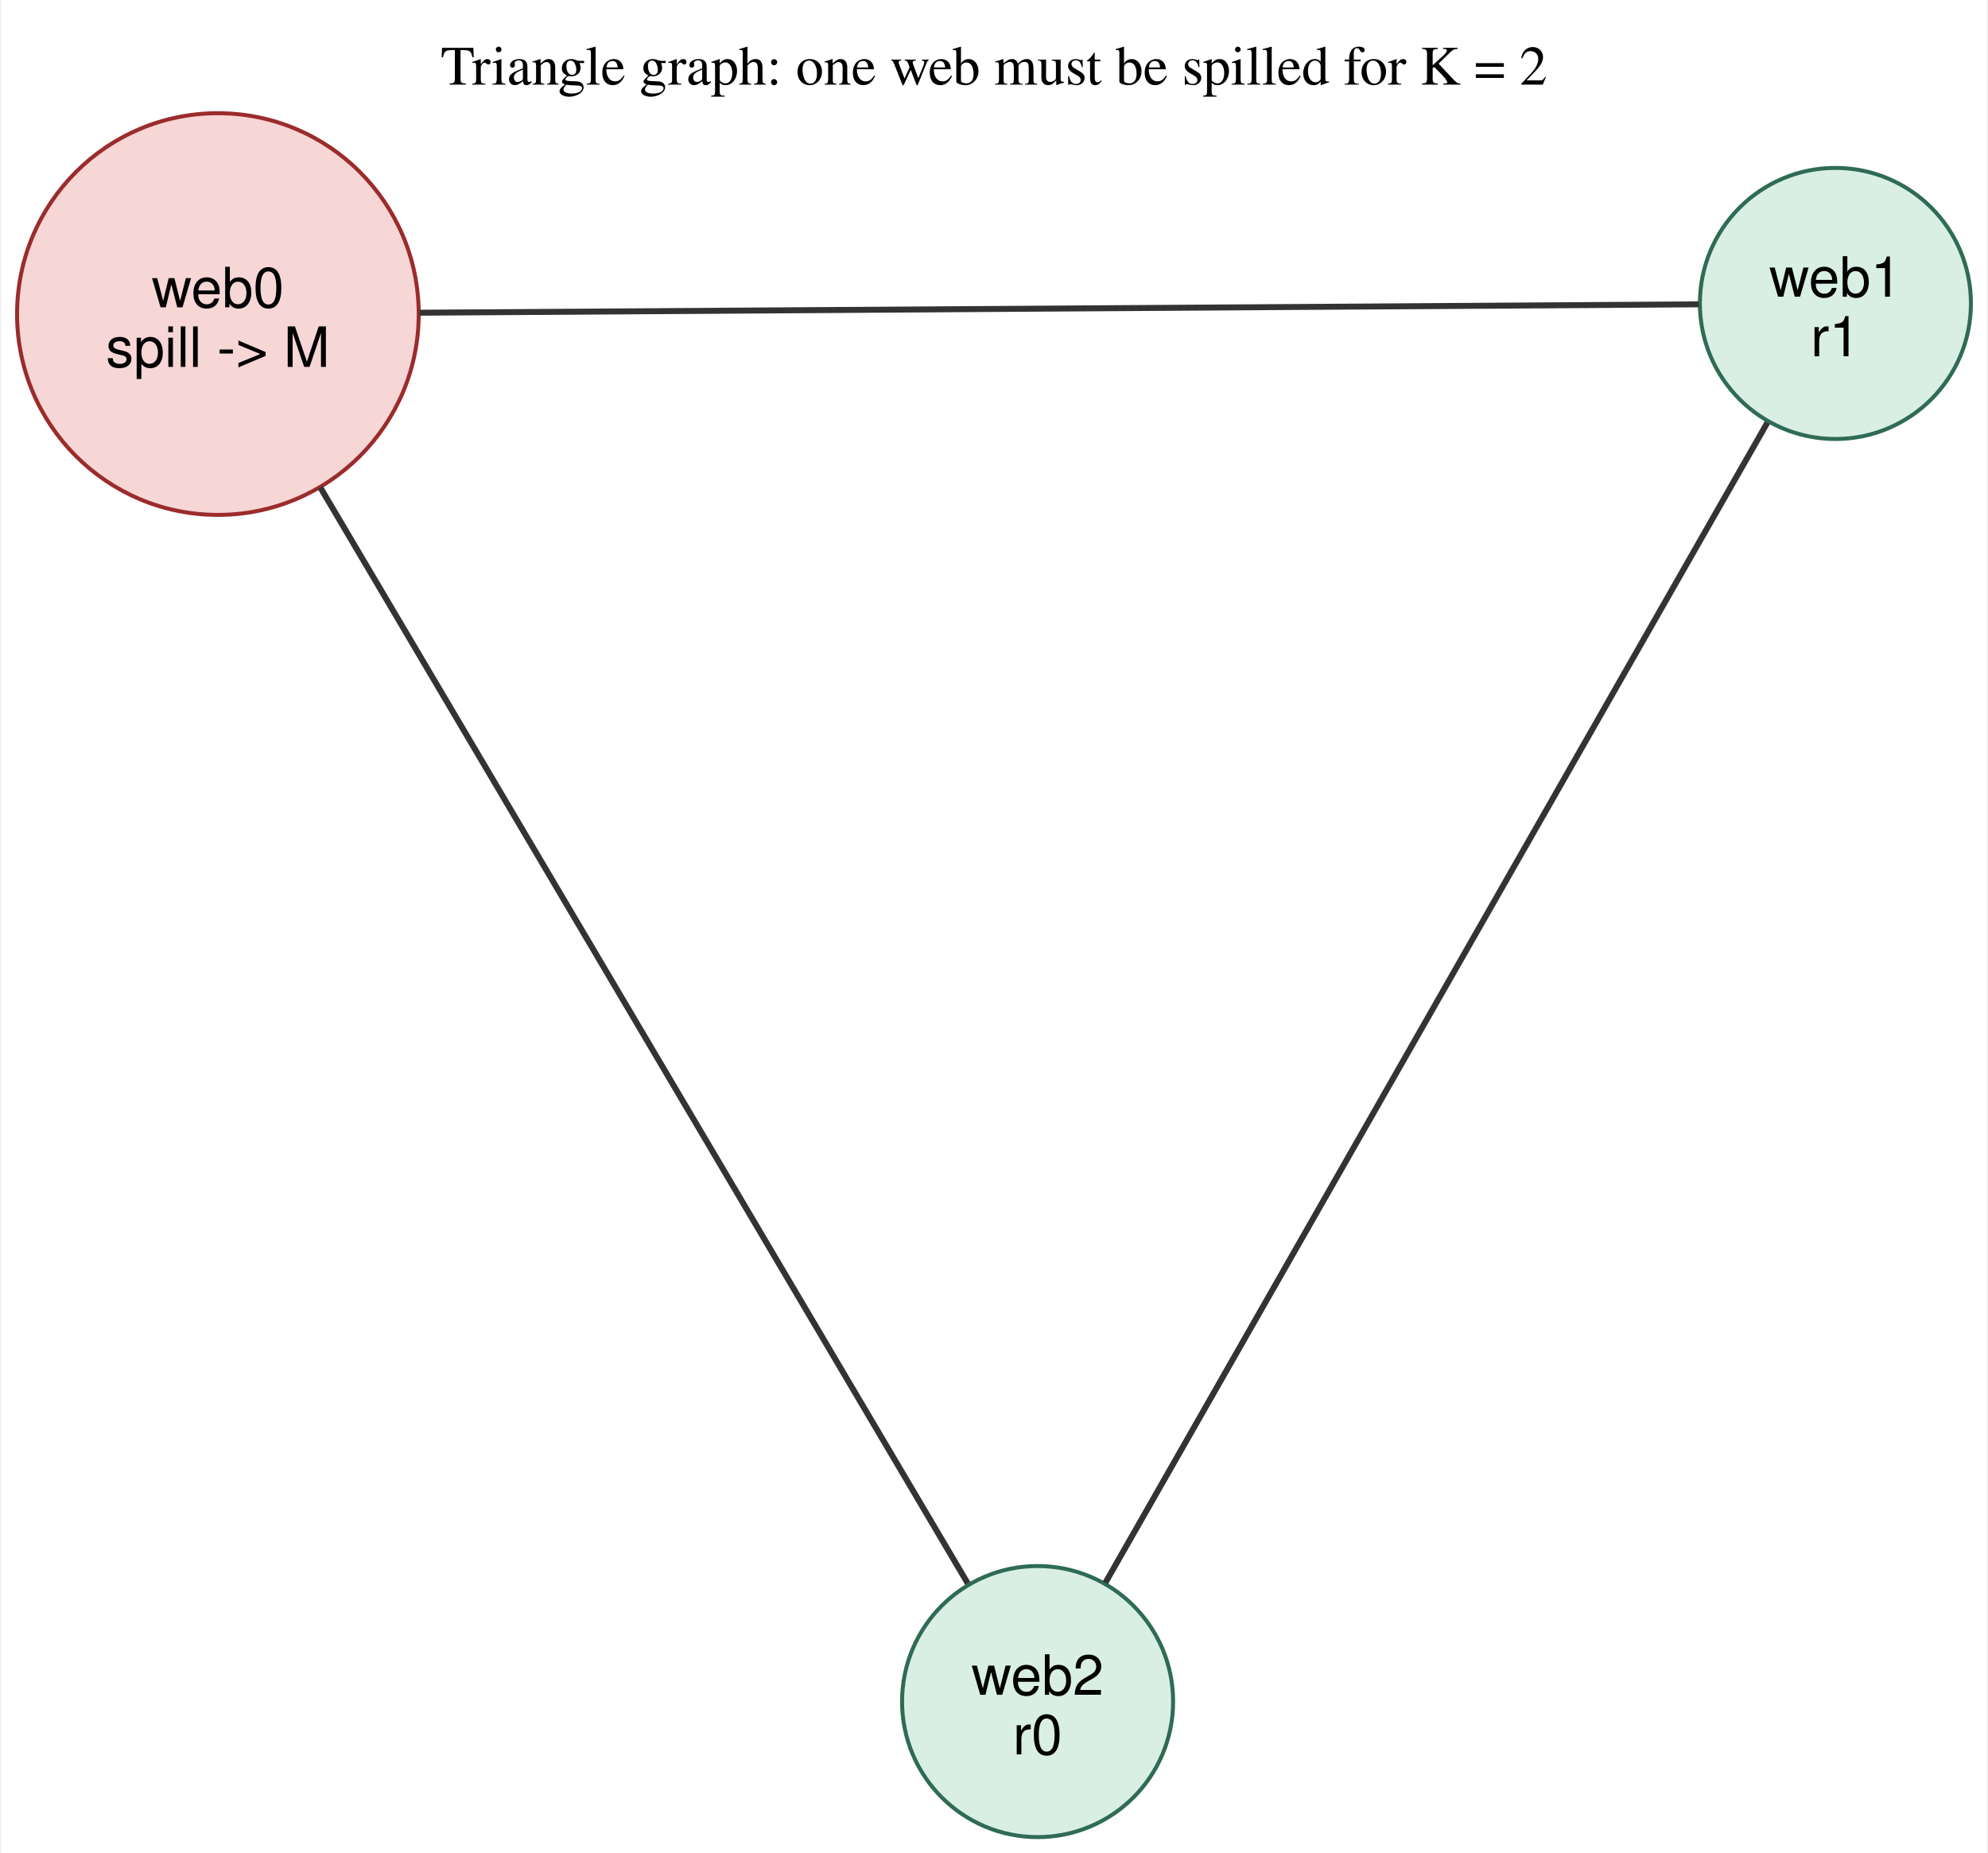
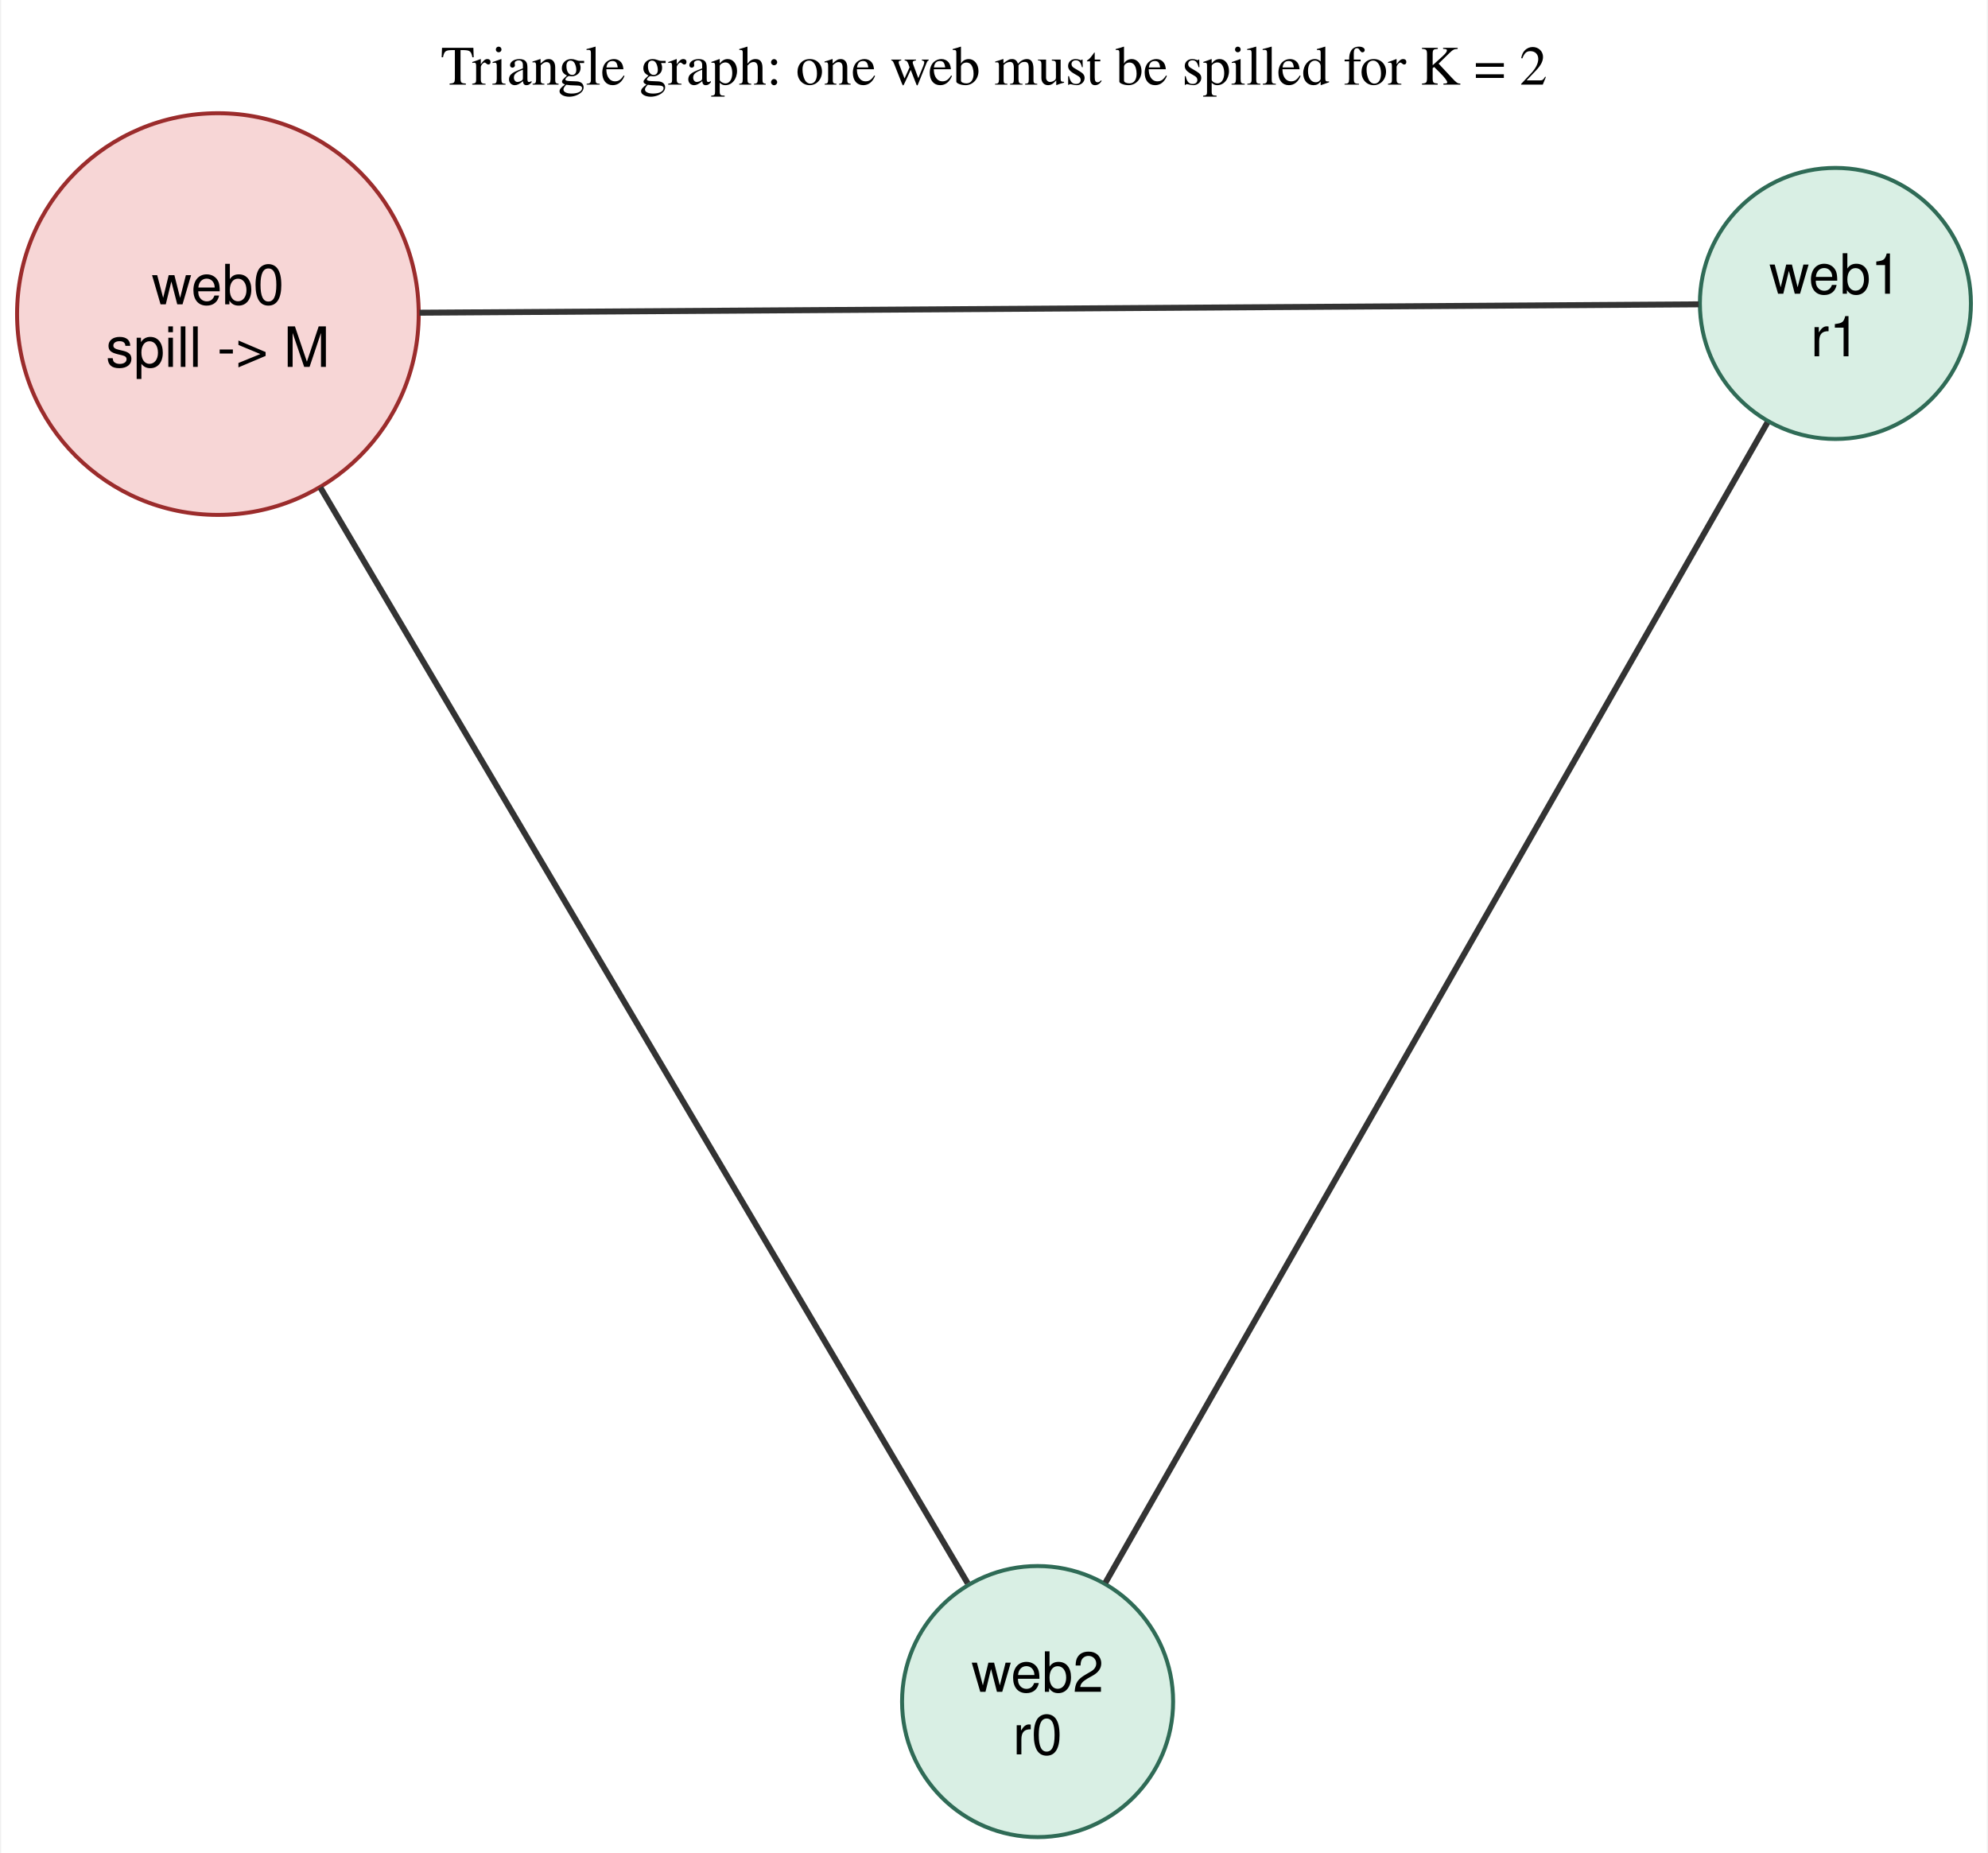
<svg xmlns="http://www.w3.org/2000/svg" width="500pt" height="466pt" viewBox="0.00 0.00 499.91 466.47">
  <g id="graph0" class="graph" transform="scale(1 1) rotate(0) translate(4 462.47)">
    <polygon fill="white" stroke="none" points="-4,4 -4,-462.47 495.91,-462.47 495.91,4 -4,4" />
    <text text-anchor="middle" x="245.95" y="-441.17" font-family="Times,serif" font-size="14.00">Triangle graph: one web must be spilled for K = 2</text>
    <g id="node1" class="node">
      <ellipse fill="#f7d6d6" stroke="#9b2c2c" cx="50.56" cy="-383.41" rx="50.56" ry="50.56" />
-       <text text-anchor="middle" x="50.56" y="-385.11" font-family="Helvetica,sans-Serif" font-size="14.00">web0</text>
+       <text text-anchor="middle" x="50.56" y="-385.86" font-family="Helvetica,sans-Serif" font-size="14.00">web0</text>
      <text text-anchor="middle" x="50.56" y="-370.11" font-family="Helvetica,sans-Serif" font-size="14.00">spill -&gt; M</text>
    </g>
    <g id="node2" class="node">
      <ellipse fill="#d9efe4" stroke="#2f6b56" cx="457.79" cy="-386.08" rx="34.12" ry="34.12" />
-       <text text-anchor="middle" x="457.79" y="-387.78" font-family="Helvetica,sans-Serif" font-size="14.00">web1</text>
+       <text text-anchor="middle" x="457.79" y="-388.53" font-family="Helvetica,sans-Serif" font-size="14.00">web1</text>
      <text text-anchor="middle" x="457.79" y="-372.78" font-family="Helvetica,sans-Serif" font-size="14.00">r1</text>
    </g>
    <g id="edge1" class="edge">
      <path fill="none" stroke="#333333" stroke-width="1.5" d="M101.31,-383.75C185.42,-384.3 351.55,-385.39 423.37,-385.86" />
    </g>
    <g id="node3" class="node">
      <ellipse fill="#d9efe4" stroke="#2f6b56" cx="256.93" cy="-34.12" rx="34.12" ry="34.12" />
-       <text text-anchor="middle" x="256.93" y="-35.82" font-family="Helvetica,sans-Serif" font-size="14.00">web2</text>
+       <text text-anchor="middle" x="256.93" y="-36.57" font-family="Helvetica,sans-Serif" font-size="14.00">web2</text>
      <text text-anchor="middle" x="256.93" y="-20.82" font-family="Helvetica,sans-Serif" font-size="14.00">r0</text>
    </g>
    <g id="edge2" class="edge">
      <path fill="none" stroke="#333333" stroke-width="1.5" d="M440.66,-356.08C402.71,-289.58 311.92,-130.48 274.01,-64.05" />
    </g>
    <g id="edge3" class="edge">
      <path fill="none" stroke="#333333" stroke-width="1.5" d="M239.33,-63.9C202.88,-125.6 118.95,-267.65 76.36,-339.74" />
    </g>
  </g>
</svg>
